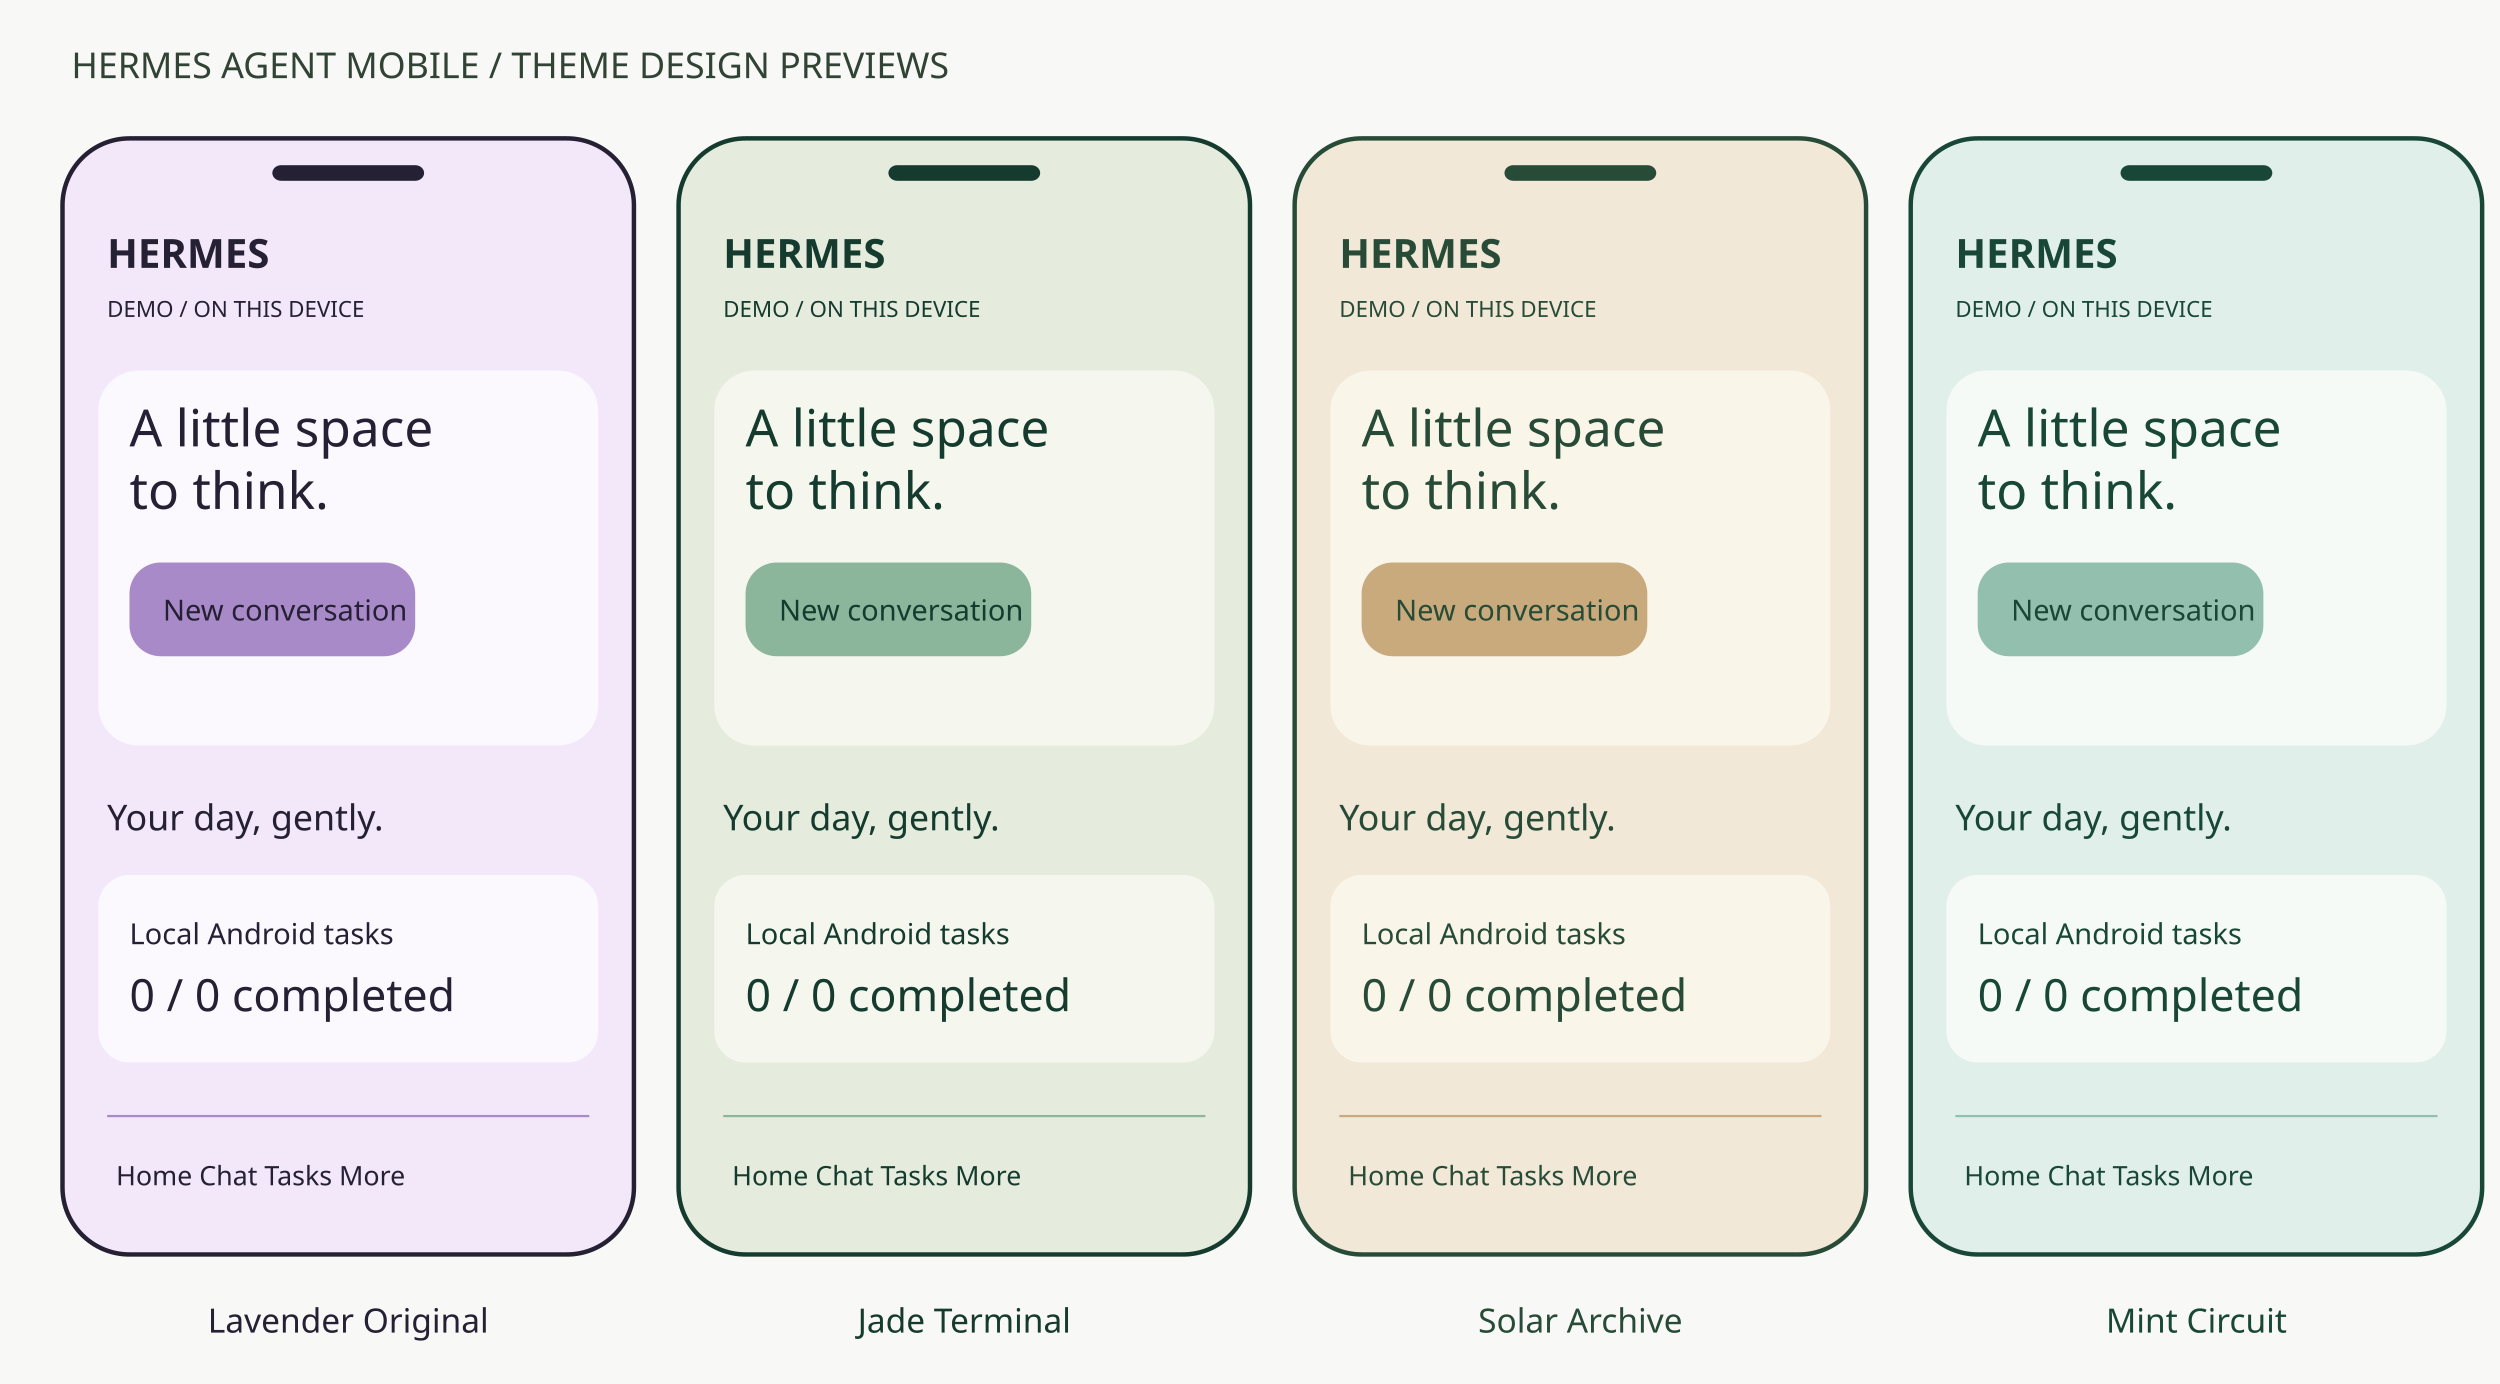
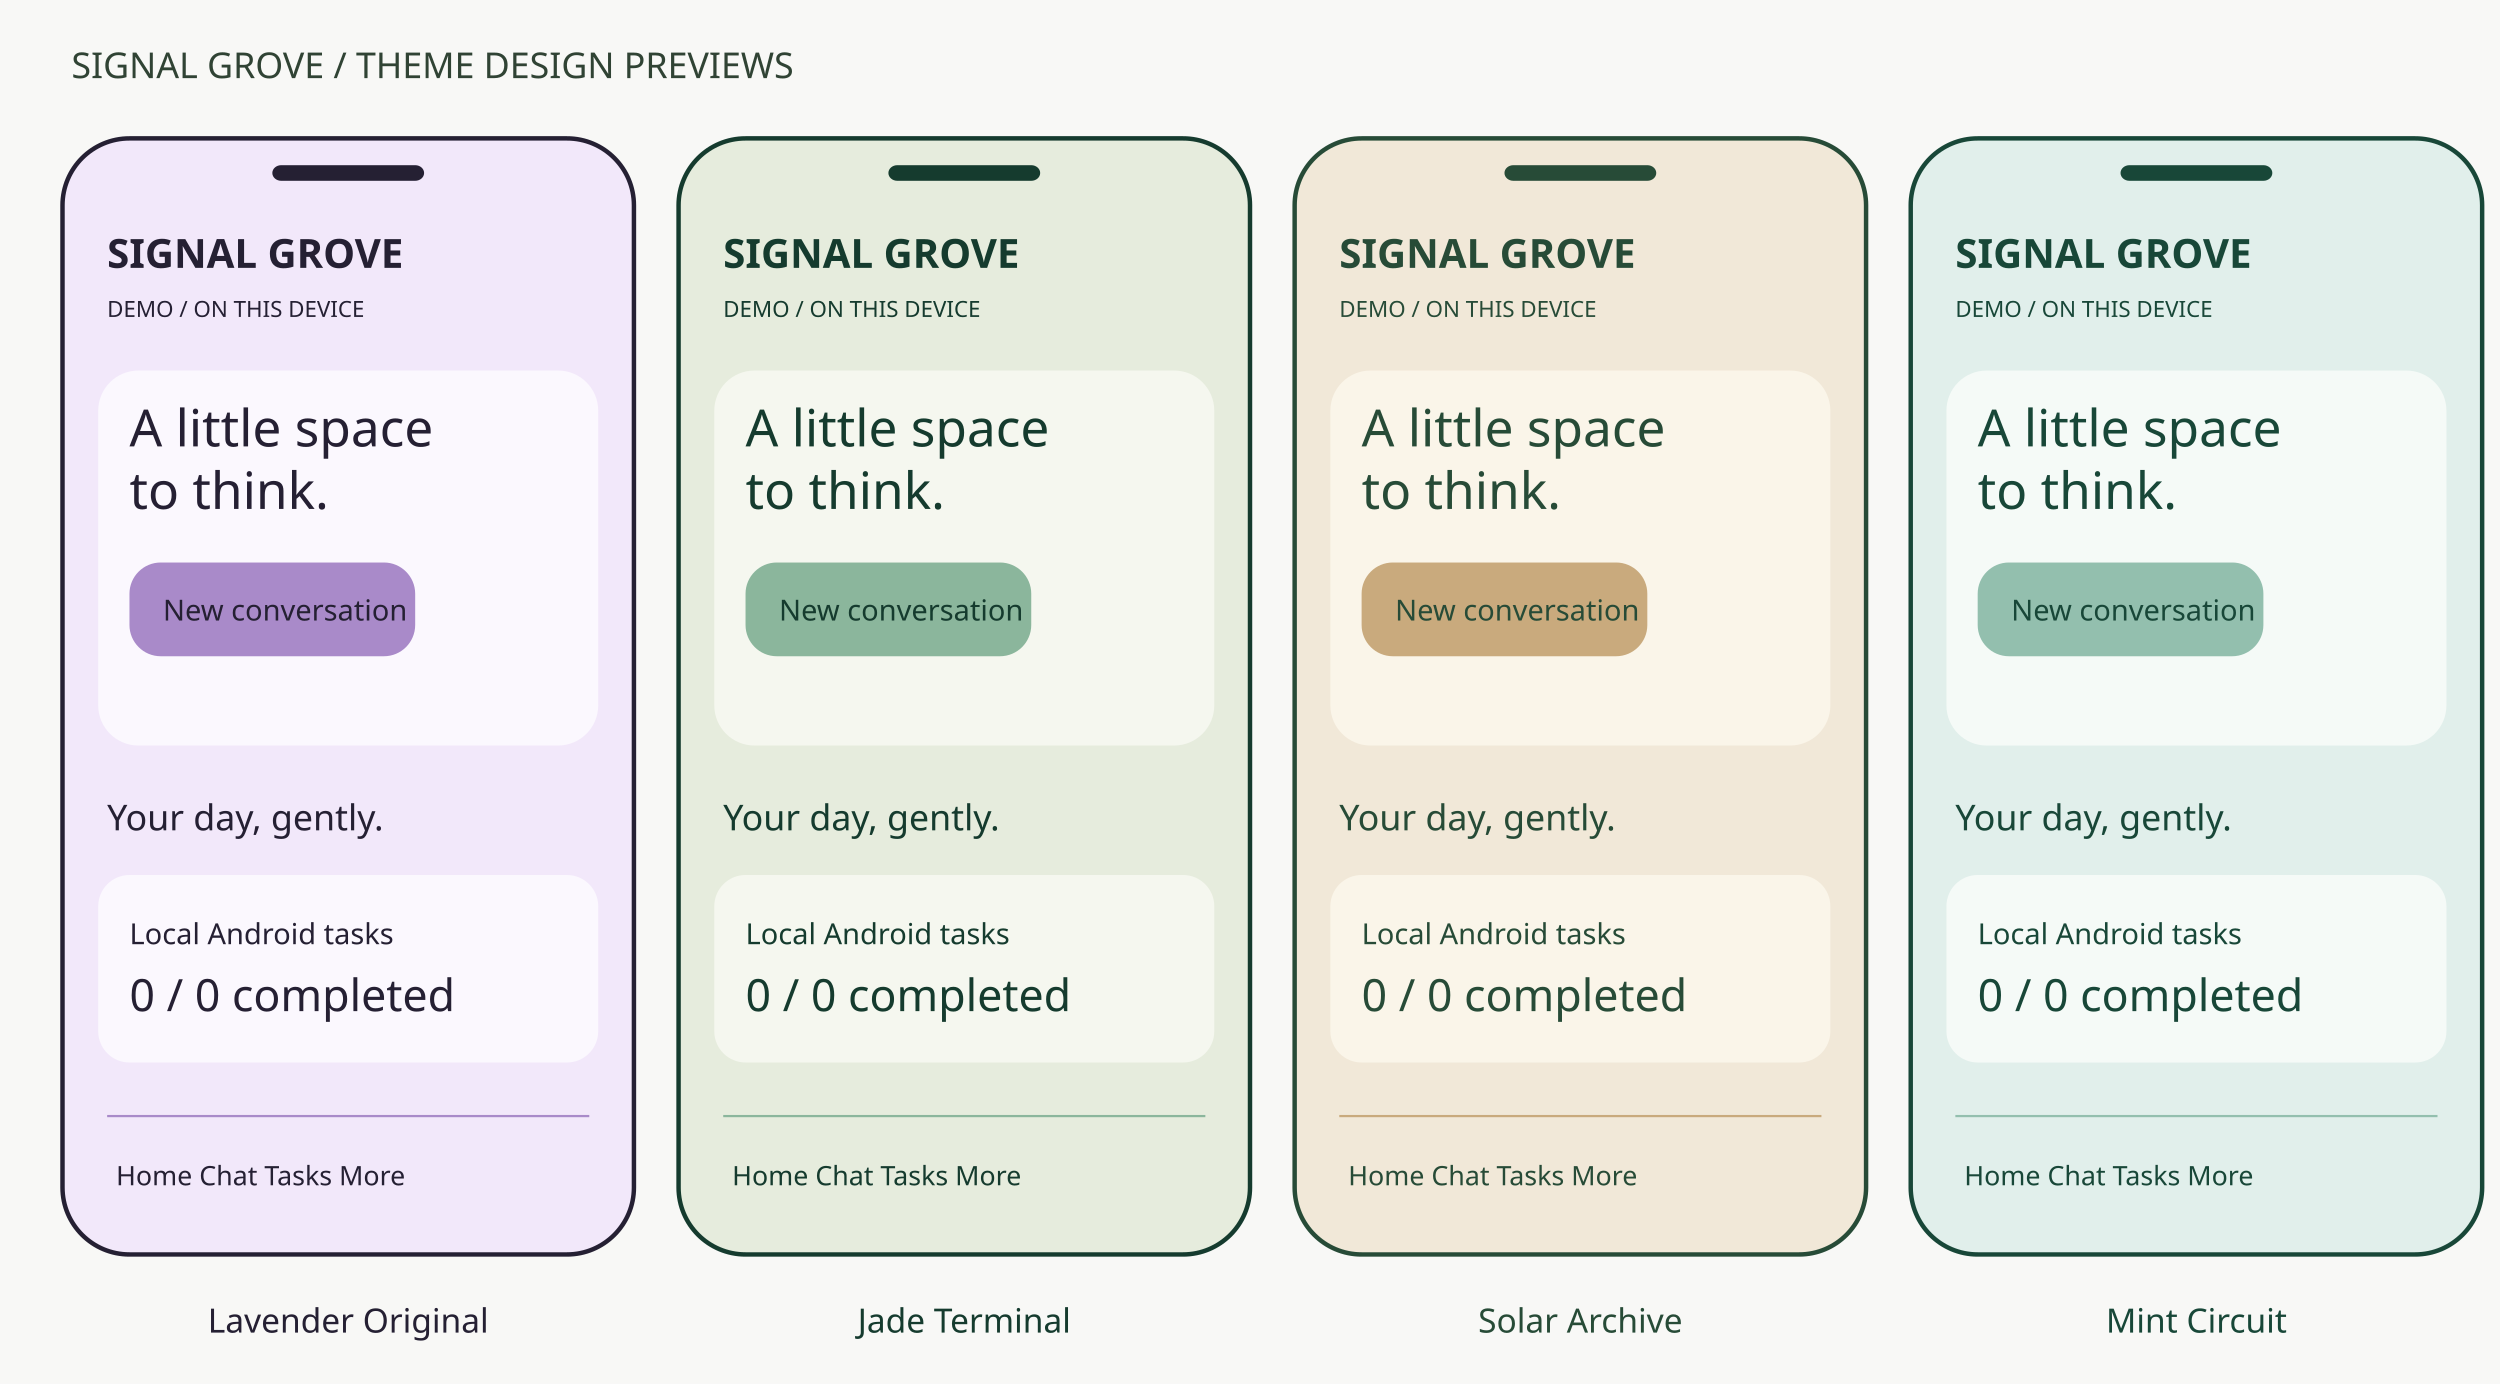
<svg xmlns="http://www.w3.org/2000/svg" width="1120" height="620" viewBox="0 0 1120 620">
  <rect width="1120" height="620" fill="#F8F8F6" />
-   <text x="32" y="35" fill="#304334" font-family="sans-serif" font-size="16">HERMES AGENT MOBILE / THEME DESIGN PREVIEWS</text>
+   <text x="32" y="35" fill="#304334" font-family="sans-serif" font-size="16">SIGNAL GROVE / THEME DESIGN PREVIEWS</text>
  <g transform="translate(28,62)">
    <rect width="256" height="500" rx="30" fill="#F2E8FA" stroke="#252033" stroke-width="2" />
    <rect x="94" y="12" width="68" height="7" rx="4" fill="#252033" />
    <g fill="#252033" font-family="sans-serif">
-       <text x="20" y="58" font-size="18" font-weight="bold">HERMES</text>
+       <text x="20" y="58" font-size="18" font-weight="bold">SIGNAL GROVE</text>
      <text x="20" y="80" font-size="10">DEMO / ON THIS DEVICE</text>
      <rect x="16" y="104" width="224" height="168" rx="18" fill="#FBF8FE" />
      <text x="30" y="138" font-size="23">A little space</text>
      <text x="30" y="166" font-size="23">to think.</text>
      <rect x="30" y="190" width="128" height="42" rx="14" fill="#A98AC9" />
      <text x="45" y="216" font-size="13">New conversation</text>
      <text x="20" y="310" font-size="16">Your day, gently.</text>
      <rect x="16" y="330" width="224" height="84" rx="14" fill="#FBF8FE" />
      <text x="30" y="361" font-size="13">Local Android tasks</text>
      <text x="30" y="391" font-size="20">0 / 0 completed</text>
      <path d="M20 438h216" stroke="#A98AC9" />
      <text x="24" y="469" font-size="12">Home   Chat   Tasks   More</text>
    </g>
    <text x="128" y="535" text-anchor="middle" fill="#252033" font-family="sans-serif" font-size="15">Lavender Original</text>
  </g>
  <g transform="translate(304,62)">
    <rect width="256" height="500" rx="30" fill="#E6ECDD" stroke="#153B2E" stroke-width="2" />
    <rect x="94" y="12" width="68" height="7" rx="4" fill="#153B2E" />
    <g fill="#153B2E" font-family="sans-serif">
-       <text x="20" y="58" font-size="18" font-weight="bold">HERMES</text>
+       <text x="20" y="58" font-size="18" font-weight="bold">SIGNAL GROVE</text>
      <text x="20" y="80" font-size="10">DEMO / ON THIS DEVICE</text>
      <rect x="16" y="104" width="224" height="168" rx="18" fill="#F5F7EF" />
      <text x="30" y="138" font-size="23">A little space</text>
      <text x="30" y="166" font-size="23">to think.</text>
      <rect x="30" y="190" width="128" height="42" rx="14" fill="#8BB69C" />
      <text x="45" y="216" font-size="13">New conversation</text>
      <text x="20" y="310" font-size="16">Your day, gently.</text>
      <rect x="16" y="330" width="224" height="84" rx="14" fill="#F5F7EF" />
      <text x="30" y="361" font-size="13">Local Android tasks</text>
      <text x="30" y="391" font-size="20">0 / 0 completed</text>
      <path d="M20 438h216" stroke="#8BB69C" />
      <text x="24" y="469" font-size="12">Home   Chat   Tasks   More</text>
    </g>
    <text x="128" y="535" text-anchor="middle" fill="#153B2E" font-family="sans-serif" font-size="15">Jade Terminal</text>
  </g>
  <g transform="translate(580,62)">
    <rect width="256" height="500" rx="30" fill="#F1E8D8" stroke="#274B37" stroke-width="2" />
    <rect x="94" y="12" width="68" height="7" rx="4" fill="#274B37" />
    <g fill="#274B37" font-family="sans-serif">
-       <text x="20" y="58" font-size="18" font-weight="bold">HERMES</text>
+       <text x="20" y="58" font-size="18" font-weight="bold">SIGNAL GROVE</text>
      <text x="20" y="80" font-size="10">DEMO / ON THIS DEVICE</text>
      <rect x="16" y="104" width="224" height="168" rx="18" fill="#FAF5E9" />
      <text x="30" y="138" font-size="23">A little space</text>
      <text x="30" y="166" font-size="23">to think.</text>
      <rect x="30" y="190" width="128" height="42" rx="14" fill="#C9AA7D" />
      <text x="45" y="216" font-size="13">New conversation</text>
      <text x="20" y="310" font-size="16">Your day, gently.</text>
      <rect x="16" y="330" width="224" height="84" rx="14" fill="#FAF5E9" />
      <text x="30" y="361" font-size="13">Local Android tasks</text>
      <text x="30" y="391" font-size="20">0 / 0 completed</text>
      <path d="M20 438h216" stroke="#C9AA7D" />
      <text x="24" y="469" font-size="12">Home   Chat   Tasks   More</text>
    </g>
    <text x="128" y="535" text-anchor="middle" fill="#274B37" font-family="sans-serif" font-size="15">Solar Archive</text>
  </g>
  <g transform="translate(856,62)">
    <rect width="256" height="500" rx="30" fill="#E1EFEB" stroke="#184738" stroke-width="2" />
    <rect x="94" y="12" width="68" height="7" rx="4" fill="#184738" />
    <g fill="#184738" font-family="sans-serif">
-       <text x="20" y="58" font-size="18" font-weight="bold">HERMES</text>
+       <text x="20" y="58" font-size="18" font-weight="bold">SIGNAL GROVE</text>
      <text x="20" y="80" font-size="10">DEMO / ON THIS DEVICE</text>
      <rect x="16" y="104" width="224" height="168" rx="18" fill="#F5FAF7" />
      <text x="30" y="138" font-size="23">A little space</text>
      <text x="30" y="166" font-size="23">to think.</text>
      <rect x="30" y="190" width="128" height="42" rx="14" fill="#93BFAE" />
      <text x="45" y="216" font-size="13">New conversation</text>
      <text x="20" y="310" font-size="16">Your day, gently.</text>
      <rect x="16" y="330" width="224" height="84" rx="14" fill="#F5FAF7" />
      <text x="30" y="361" font-size="13">Local Android tasks</text>
      <text x="30" y="391" font-size="20">0 / 0 completed</text>
      <path d="M20 438h216" stroke="#93BFAE" />
      <text x="24" y="469" font-size="12">Home   Chat   Tasks   More</text>
    </g>
    <text x="128" y="535" text-anchor="middle" fill="#184738" font-family="sans-serif" font-size="15">Mint Circuit</text>
  </g>
</svg>
